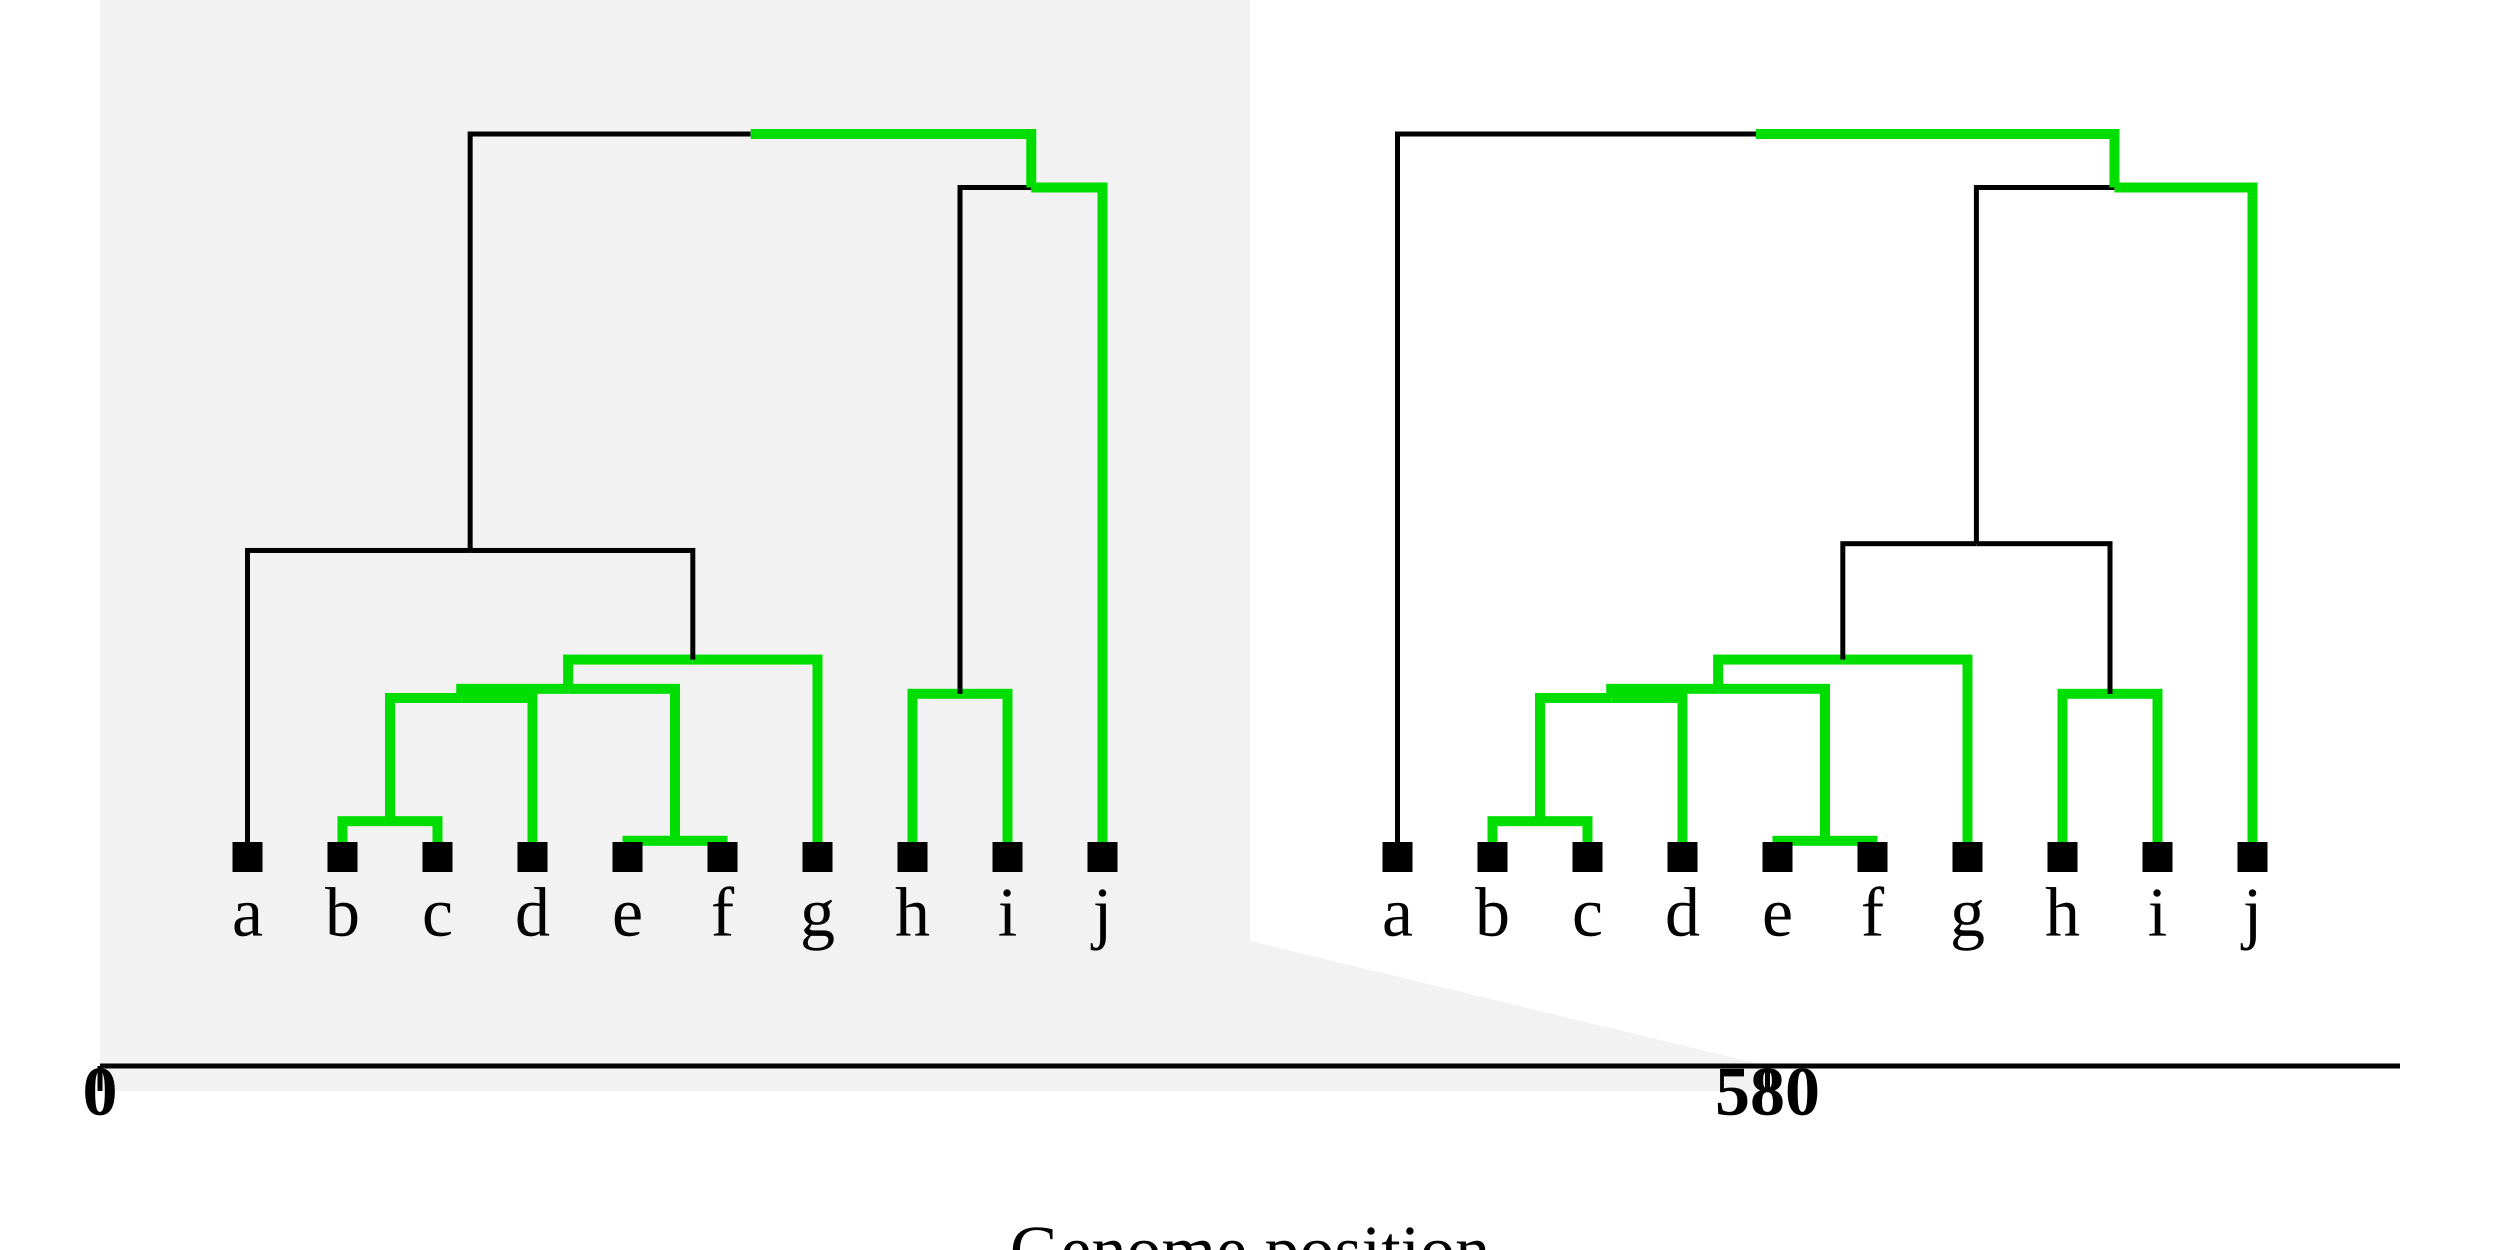
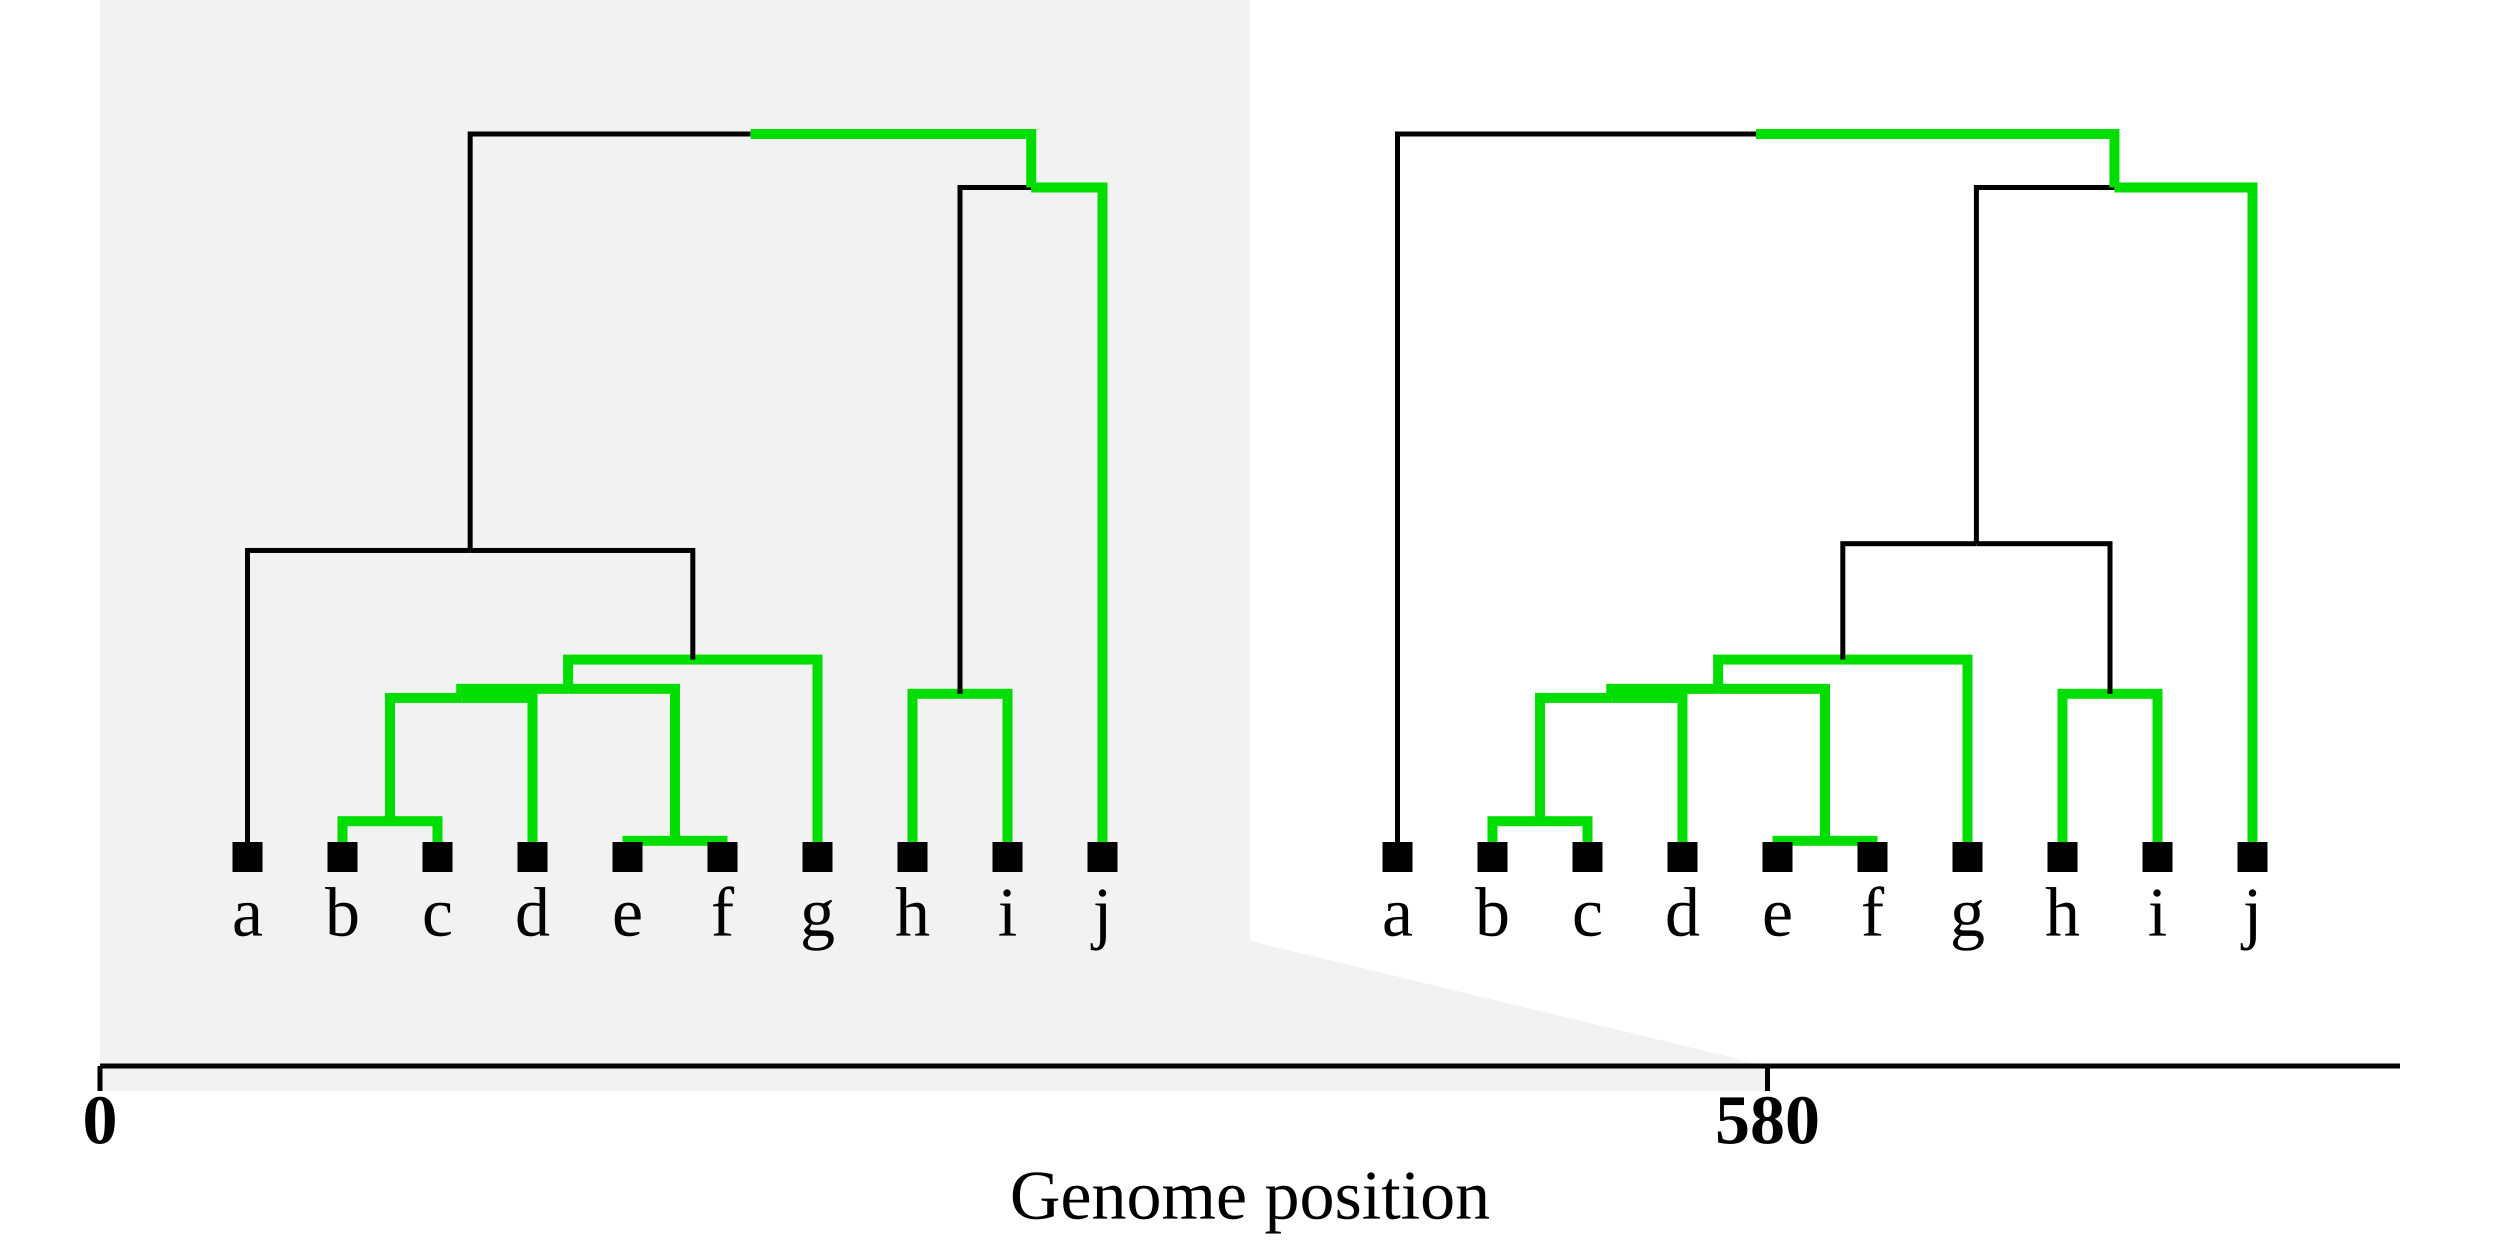
<svg xmlns="http://www.w3.org/2000/svg" baseProfile="full" height="250" id="svg1" version="1.1" width="500">
  <defs>
-     <style type="text/css">.background path {fill: #808080; fill-opacity:0}.background path:nth-child(odd) {fill-opacity:.1}.axes {font-size: 14px}.x-axis .tick .lab {font-weight: bold}.axes, .tree {font-size: 14px; text-anchor:middle}.y-axis line.grid {stroke: #FAFAFA}.y-axis &gt; .lab text {transform: translateX(0.8em) rotate(-90deg)}.x-axis .tick g {transform: translateY(0.9em)}.x-axis &gt; .lab text {transform: translateY(-0.8em)}.axes line, .edge {stroke:black; fill:none}.node &gt; .sym {fill: black; stroke: none}.site &gt; .sym {stroke: black}.mut text {fill: red; font-style: italic}.mut.extra text {fill: hotpink}.mut line {fill: none; stroke: none}.mut .sym {fill: none; stroke: red}.mut.extra .sym {stroke: hotpink}.node .mut .sym {stroke-width: 1.5px}.tree text, .tree-sequence text {dominant-baseline: central}.plotbox .lab.lft {text-anchor: end}.plotbox .lab.rgt {text-anchor: start}#svg1 .tree:not(.t2) .node.a10.n7 &gt; .edge,#svg1 .tree:not(.t2) .node.a10.n8 &gt; .edge,#svg1 .tree:not(.t2) .node.a11.n1 &gt; .edge,#svg1 .tree:not(.t2) .node.a11.n3 &gt; .edge,#svg1 .tree:not(.t2) .node.a12.n4 &gt; .edge,#svg1 .tree:not(.t2) .node.a12.n11 &gt; .edge,#svg1 .tree:not(.t2) .node.a13.n2 &gt; .edge,#svg1 .tree:not(.t2) .node.a13.n5 &gt; .edge,#svg1 .tree:not(.t2) .node.a15.n10 &gt; .edge,#svg1 .tree:not(.t2) .node.a15.n12 &gt; .edge,#svg1 .tree:not(.t2) .node.a16.n9 &gt; .edge,#svg1 .tree:not(.t2) .node.a16.n15 &gt; .edge,#svg1 .tree:not(.t2) .node.a19.n6 &gt; .edge,#svg1 .tree:not(.t2) .node.a20.n19 &gt; .edge{stroke:#00DD00; stroke-width: 2px}.node:not(.sample) &gt; .sym, .node:not(.sample) &gt; .lab {visibility: hidden;}.mut {font-size: 12px} .y-axis .tick .lab {font-size: 85%}</style>
+     <style type="text/css">.background path {fill: #808080; fill-opacity: 0}.background path:nth-child(odd) {fill-opacity: .1}.axes {font-size: 14px}.x-axis .tick .lab {font-weight: bold; dominant-baseline: hanging}.axes, .tree {font-size: 14px; text-anchor: middle}.axes line, .edge {stroke: black; fill: none}.y-axis .grid {stroke: #FAFAFA}.node &gt; .sym {fill: black; stroke: none}.site &gt; .sym {stroke: black}.mut text {fill: red; font-style: italic}.mut.extra text {fill: hotpink}.mut line {fill: none; stroke: none}.mut .sym {fill: none; stroke: red}.mut.extra .sym {stroke: hotpink}.node .mut .sym {stroke-width: 1.5px}.tree text, .tree-sequence text {dominant-baseline: central}.plotbox .lab.lft {text-anchor: end}.plotbox .lab.rgt {text-anchor: start}#svg1 .tree:not(.t2) .node.a10.n7 &gt; .edge,#svg1 .tree:not(.t2) .node.a10.n8 &gt; .edge,#svg1 .tree:not(.t2) .node.a11.n1 &gt; .edge,#svg1 .tree:not(.t2) .node.a11.n3 &gt; .edge,#svg1 .tree:not(.t2) .node.a12.n4 &gt; .edge,#svg1 .tree:not(.t2) .node.a12.n11 &gt; .edge,#svg1 .tree:not(.t2) .node.a13.n2 &gt; .edge,#svg1 .tree:not(.t2) .node.a13.n5 &gt; .edge,#svg1 .tree:not(.t2) .node.a15.n10 &gt; .edge,#svg1 .tree:not(.t2) .node.a15.n12 &gt; .edge,#svg1 .tree:not(.t2) .node.a16.n9 &gt; .edge,#svg1 .tree:not(.t2) .node.a16.n15 &gt; .edge,#svg1 .tree:not(.t2) .node.a19.n6 &gt; .edge,#svg1 .tree:not(.t2) .node.a20.n19 &gt; .edge{stroke:#00DD00; stroke-width: 2px}.node:not(.sample) &gt; .sym, .node:not(.sample) &gt; .lab {visibility: hidden;}.mut {font-size: 12px} .y-axis .tick .lab {font-size: 85%}</style>
  </defs>
  <g class="tree-sequence">
    <g class="background">
      <path d="M20,0 l230,0 l0,188.2 l103.5,25 l0,5 l-333.5,0 l0,-5 l0,-25 l0,-188.2z" />
      <path d="M250,0 l230,0 l0,188.2 l0,25 l0,5 l-126.5,0 l0,-5 l-103.5,-25 l0,-188.2z" />
    </g>
    <g class="axes">
      <g class="x-axis">
-         <g class="lab" transform="translate(250,250)">
-           <text text-anchor="middle">Genome position</text>
+         <g transform="translate(250,250)">
+           <text class="lab" text-anchor="middle" transform="translate(0 -11)">Genome position</text>
        </g>
        <line x1="20" x2="480" y1="213.2" y2="213.2" />
-         <g class="tick" transform="translate(20 213.2)">
-           <line x1="0" x2="0" y1="0" y2="5" />
-           <g class="lab" transform="translate(0,5)">
-             <text>0</text>
-           </g>
-         </g>
-         <g class="tick" transform="translate(353.5 213.2)">
-           <line x1="0" x2="0" y1="0" y2="5" />
-           <g class="lab" transform="translate(0,5)">
-             <text>580</text>
+         <g class="ticks">
+           <g class="tick" transform="translate(20 213.2)">
+             <line x1="0" x2="0" y1="0" y2="5" />
+             <g transform="translate(0,6)">
+               <text class="lab">0</text>
+             </g>
+           </g>
+           <g class="tick" transform="translate(353.5 213.2)">
+             <line x1="0" x2="0" y1="0" y2="5" />
+             <g transform="translate(0,6)">
+               <text class="lab">580</text>
+             </g>
          </g>
        </g>
      </g>
    </g>
    <g class="plotbox trees">
-       <g class="tree t0" transform="translate(20 0)">
+       <g class="tree t-1" transform="translate(20 0)">
        <g class="plotbox">
-           <g class="node n20 p0 root" transform="translate(130.141 26.8)">
-             <g class="a20 node n17 p0" transform="translate(-56.1094 83.2923)">
+           <g class="c2 node n20 p0 root" transform="translate(130.141 26.8)">
+             <g class="a20 c2 node n17 p0" transform="translate(-56.1094 83.2923)">
              <g class="a17 i0 leaf node n0 p1 sample" transform="translate(-44.5312 61.3077)">
                <path class="edge" d="M 0 0 V -61.308 H 44.531" />
                <rect class="sym" height="6" width="6" x="-3" y="-3" />
                <text class="lab" transform="translate(0 11)">a</text>
              </g>
-               <g class="a17 node n16 p0" transform="translate(44.5312 21.8208)">
+               <g class="a17 c2 node n16 p0" transform="translate(44.5312 21.8208)">
                <g class="a16 i4 leaf node n9 p2 sample" transform="translate(24.9375 39.4868)">
                  <path class="edge" d="M 0 0 V -39.487 H -24.938" />
                  <rect class="sym" height="6" width="6" x="-3" y="-3" />
                  <text class="lab" transform="translate(0 11)">g</text>
                </g>
-                 <g class="a16 node n15 p0" transform="translate(-24.9375 5.85307)">
-                   <g class="a15 node n10 p2" transform="translate(21.375 30.3954)">
+                 <g class="a16 c2 node n15 p0" transform="translate(-24.9375 5.85307)">
+                   <g class="a15 c2 node n10 p2" transform="translate(21.375 30.3954)">
                    <g class="a10 i3 leaf node n7 p2 sample" transform="translate(-9.5 3.23842)">
                      <path class="edge" d="M 0 0 V -3.238 H 9.5" />
                      <rect class="sym" height="6" width="6" x="-3" y="-3" />
                      <text class="lab" transform="translate(0 11)">e</text>
                    </g>
                    <g class="a10 i4 leaf node n8 p2 sample" transform="translate(9.5 3.23842)">
                      <path class="edge" d="M 0 0 V -3.238 H -9.5" />
                      <rect class="sym" height="6" width="6" x="-3" y="-3" />
                      <text class="lab" transform="translate(0 11)">f</text>
                    </g>
                    <path class="edge" d="M 0 0 V -30.395 H -21.375" />
                    <circle class="sym" cx="0" cy="0" r="3" />
                    <text class="lab rgt" transform="translate(3 -7.0)">k</text>
                  </g>
-                   <g class="a15 node n12 p0" transform="translate(-21.375 1.82594)">
+                   <g class="a15 c2 node n12 p0" transform="translate(-21.375 1.82594)">
                    <g class="a12 i2 leaf node n4 p2 sample" transform="translate(14.25 31.8078)">
                      <path class="edge" d="M 0 0 V -31.808 H -14.25" />
                      <rect class="sym" height="6" width="6" x="-3" y="-3" />
                      <text class="lab" transform="translate(0 11)">d</text>
                    </g>
-                     <g class="a12 node n11 p1" transform="translate(-14.25 24.6436)">
+                     <g class="a12 c2 node n11 p1" transform="translate(-14.25 24.6436)">
                      <g class="a11 i0 leaf node n1 p1 sample" transform="translate(-9.5 7.1642)">
                        <path class="edge" d="M 0 0 V -7.164 H 9.5" />
                        <rect class="sym" height="6" width="6" x="-3" y="-3" />
                        <text class="lab" transform="translate(0 11)">b</text>
                      </g>
                      <g class="a11 i1 leaf node n3 p1 sample" transform="translate(9.5 7.1642)">
                        <path class="edge" d="M 0 0 V -7.164 H -9.5" />
                        <rect class="sym" height="6" width="6" x="-3" y="-3" />
                        <text class="lab" transform="translate(0 11)">c</text>
                      </g>
                      <path class="edge" d="M 0 0 V -24.644 H 14.25" />
                      <circle class="sym" cx="0" cy="0" r="3" />
                      <text class="lab lft" transform="translate(-3 -7.0)">l</text>
                    </g>
                    <path class="edge" d="M 0 0 V -1.826 H 21.375" />
                    <circle class="sym" cx="0" cy="0" r="3" />
                    <text class="lab lft" transform="translate(-3 -7.0)">m</text>
                  </g>
                  <path class="edge" d="M 0 0 V -5.853 H 24.938" />
                  <circle class="sym" cx="0" cy="0" r="3" />
                  <text class="lab lft" transform="translate(-3 -7.0)">p</text>
                </g>
                <path class="edge" d="M 0 0 V -21.821 H -44.531" />
                <circle class="sym" cx="0" cy="0" r="3" />
                <text class="lab rgt" transform="translate(3 -7.0)">q</text>
              </g>
              <path class="edge" d="M 0 0 V -83.292 H 56.109" />
              <circle class="sym" cx="0" cy="0" r="3" />
              <text class="lab lft" transform="translate(-3 -7.0)">r</text>
            </g>
-             <g class="a20 node n19 p0" transform="translate(56.1094 10.6982)">
+             <g class="a20 c2 node n19 p0" transform="translate(56.1094 10.6982)">
              <g class="a19 i3 leaf node n6 p2 sample" transform="translate(14.25 133.902)">
                <path class="edge" d="M 0 0 V -133.902 H -14.25" />
                <rect class="sym" height="6" width="6" x="-3" y="-3" />
                <text class="lab" transform="translate(0 11)">j</text>
              </g>
-               <g class="a19 node n13 p0" transform="translate(-14.25 101.263)">
+               <g class="a19 c2 node n13 p0" transform="translate(-14.25 101.263)">
                <g class="a13 i1 leaf node n2 p1 sample" transform="translate(-9.5 32.6389)">
                  <path class="edge" d="M 0 0 V -32.639 H 9.5" />
                  <rect class="sym" height="6" width="6" x="-3" y="-3" />
                  <text class="lab" transform="translate(0 11)">h</text>
                </g>
                <g class="a13 i2 leaf node n5 p2 sample" transform="translate(9.5 32.6389)">
                  <path class="edge" d="M 0 0 V -32.639 H -9.5" />
                  <rect class="sym" height="6" width="6" x="-3" y="-3" />
                  <text class="lab" transform="translate(0 11)">i</text>
                </g>
                <path class="edge" d="M 0 0 V -101.263 H 14.25" />
                <circle class="sym" cx="0" cy="0" r="3" />
                <text class="lab lft" transform="translate(-3 -7.0)">n</text>
              </g>
              <path class="edge" d="M 0 0 V -10.698 H -56.109" />
              <circle class="sym" cx="0" cy="0" r="3" />
              <text class="lab rgt" transform="translate(3 -7.0)">t</text>
            </g>
            <circle class="sym" cx="0" cy="0" r="3" />
            <text class="lab" transform="translate(0 -11)">u</text>
          </g>
        </g>
      </g>
-       <g class="tree t1" transform="translate(250 0)">
+       <g class="tree t0" transform="translate(250 0)">
        <g class="plotbox">
-           <g class="node n20 p0 root" transform="translate(101.195 26.8)">
-             <g class="a20 node n19 p0" transform="translate(71.6953 10.6982)">
+           <g class="c2 node n20 p0 root" transform="translate(101.195 26.8)">
+             <g class="a20 c2 node n19 p0" transform="translate(71.6953 10.6982)">
              <g class="a19 i3 leaf node n6 p2 sample" transform="translate(27.6094 133.902)">
                <path class="edge" d="M 0 0 V -133.902 H -27.609" />
                <rect class="sym" height="6" width="6" x="-3" y="-3" />
                <text class="lab" transform="translate(0 11)">j</text>
              </g>
-               <g class="a19 node n18 p0" transform="translate(-27.6094 71.2396)">
-                 <g class="a18 node n13 p0" transform="translate(26.7188 30.0232)">
+               <g class="a19 c2 node n18 p0" transform="translate(-27.6094 71.2396)">
+                 <g class="a18 c2 node n13 p0" transform="translate(26.7188 30.0232)">
                  <g class="a13 i1 leaf node n2 p1 sample" transform="translate(-9.5 32.6389)">
                    <path class="edge" d="M 0 0 V -32.639 H 9.5" />
                    <rect class="sym" height="6" width="6" x="-3" y="-3" />
                    <text class="lab" transform="translate(0 11)">h</text>
                  </g>
                  <g class="a13 i2 leaf node n5 p2 sample" transform="translate(9.5 32.6389)">
                    <path class="edge" d="M 0 0 V -32.639 H -9.5" />
                    <rect class="sym" height="6" width="6" x="-3" y="-3" />
                    <text class="lab" transform="translate(0 11)">i</text>
                  </g>
                  <path class="edge" d="M 0 0 V -30.023 H -26.719" />
                  <circle class="sym" cx="0" cy="0" r="3" />
                  <text class="lab rgt" transform="translate(3 -7.0)">n</text>
                </g>
-                 <g class="a18 node n16 p0" transform="translate(-26.7188 23.1753)">
+                 <g class="a18 c2 node n16 p0" transform="translate(-26.7188 23.1753)">
                  <g class="a16 i4 leaf node n9 p2 sample" transform="translate(24.9375 39.4868)">
                    <path class="edge" d="M 0 0 V -39.487 H -24.938" />
                    <rect class="sym" height="6" width="6" x="-3" y="-3" />
                    <text class="lab" transform="translate(0 11)">g</text>
                  </g>
-                   <g class="a16 node n15 p0" transform="translate(-24.9375 5.85307)">
-                     <g class="a15 node n10 p2" transform="translate(21.375 30.3954)">
+                   <g class="a16 c2 node n15 p0" transform="translate(-24.9375 5.85307)">
+                     <g class="a15 c2 node n10 p2" transform="translate(21.375 30.3954)">
                      <g class="a10 i3 leaf node n7 p2 sample" transform="translate(-9.5 3.23842)">
                        <path class="edge" d="M 0 0 V -3.238 H 9.5" />
                        <rect class="sym" height="6" width="6" x="-3" y="-3" />
                        <text class="lab" transform="translate(0 11)">e</text>
                      </g>
                      <g class="a10 i4 leaf node n8 p2 sample" transform="translate(9.5 3.23842)">
                        <path class="edge" d="M 0 0 V -3.238 H -9.5" />
                        <rect class="sym" height="6" width="6" x="-3" y="-3" />
                        <text class="lab" transform="translate(0 11)">f</text>
                      </g>
                      <path class="edge" d="M 0 0 V -30.395 H -21.375" />
                      <circle class="sym" cx="0" cy="0" r="3" />
                      <text class="lab rgt" transform="translate(3 -7.0)">k</text>
                    </g>
-                     <g class="a15 node n12 p0" transform="translate(-21.375 1.82594)">
+                     <g class="a15 c2 node n12 p0" transform="translate(-21.375 1.82594)">
                      <g class="a12 i2 leaf node n4 p2 sample" transform="translate(14.25 31.8078)">
                        <path class="edge" d="M 0 0 V -31.808 H -14.25" />
                        <rect class="sym" height="6" width="6" x="-3" y="-3" />
                        <text class="lab" transform="translate(0 11)">d</text>
                      </g>
-                       <g class="a12 node n11 p1" transform="translate(-14.25 24.6436)">
+                       <g class="a12 c2 node n11 p1" transform="translate(-14.25 24.6436)">
                        <g class="a11 i0 leaf node n1 p1 sample" transform="translate(-9.5 7.1642)">
                          <path class="edge" d="M 0 0 V -7.164 H 9.5" />
                          <rect class="sym" height="6" width="6" x="-3" y="-3" />
                          <text class="lab" transform="translate(0 11)">b</text>
                        </g>
                        <g class="a11 i1 leaf node n3 p1 sample" transform="translate(9.5 7.1642)">
                          <path class="edge" d="M 0 0 V -7.164 H -9.5" />
                          <rect class="sym" height="6" width="6" x="-3" y="-3" />
                          <text class="lab" transform="translate(0 11)">c</text>
                        </g>
                        <path class="edge" d="M 0 0 V -24.644 H 14.25" />
                        <circle class="sym" cx="0" cy="0" r="3" />
                        <text class="lab lft" transform="translate(-3 -7.0)">l</text>
                      </g>
                      <path class="edge" d="M 0 0 V -1.826 H 21.375" />
                      <circle class="sym" cx="0" cy="0" r="3" />
                      <text class="lab lft" transform="translate(-3 -7.0)">m</text>
                    </g>
                    <path class="edge" d="M 0 0 V -5.853 H 24.938" />
                    <circle class="sym" cx="0" cy="0" r="3" />
                    <text class="lab lft" transform="translate(-3 -7.0)">p</text>
                  </g>
                  <path class="edge" d="M 0 0 V -23.175 H 26.719" />
                  <circle class="sym" cx="0" cy="0" r="3" />
                  <text class="lab lft" transform="translate(-3 -7.0)">q</text>
                </g>
                <path class="edge" d="M 0 0 V -71.24 H 27.609" />
                <circle class="sym" cx="0" cy="0" r="3" />
                <text class="lab lft" transform="translate(-3 -7.0)">s</text>
              </g>
              <path class="edge" d="M 0 0 V -10.698 H -71.695" />
              <circle class="sym" cx="0" cy="0" r="3" />
              <text class="lab rgt" transform="translate(3 -7.0)">t</text>
            </g>
            <g class="a20 i0 leaf node n0 p1 sample" transform="translate(-71.6953 144.6)">
              <path class="edge" d="M 0 0 V -144.6 H 71.695" />
              <rect class="sym" height="6" width="6" x="-3" y="-3" />
              <text class="lab" transform="translate(0 11)">a</text>
            </g>
            <circle class="sym" cx="0" cy="0" r="3" />
            <text class="lab" transform="translate(0 -11)">u</text>
          </g>
        </g>
      </g>
    </g>
  </g>
</svg>
